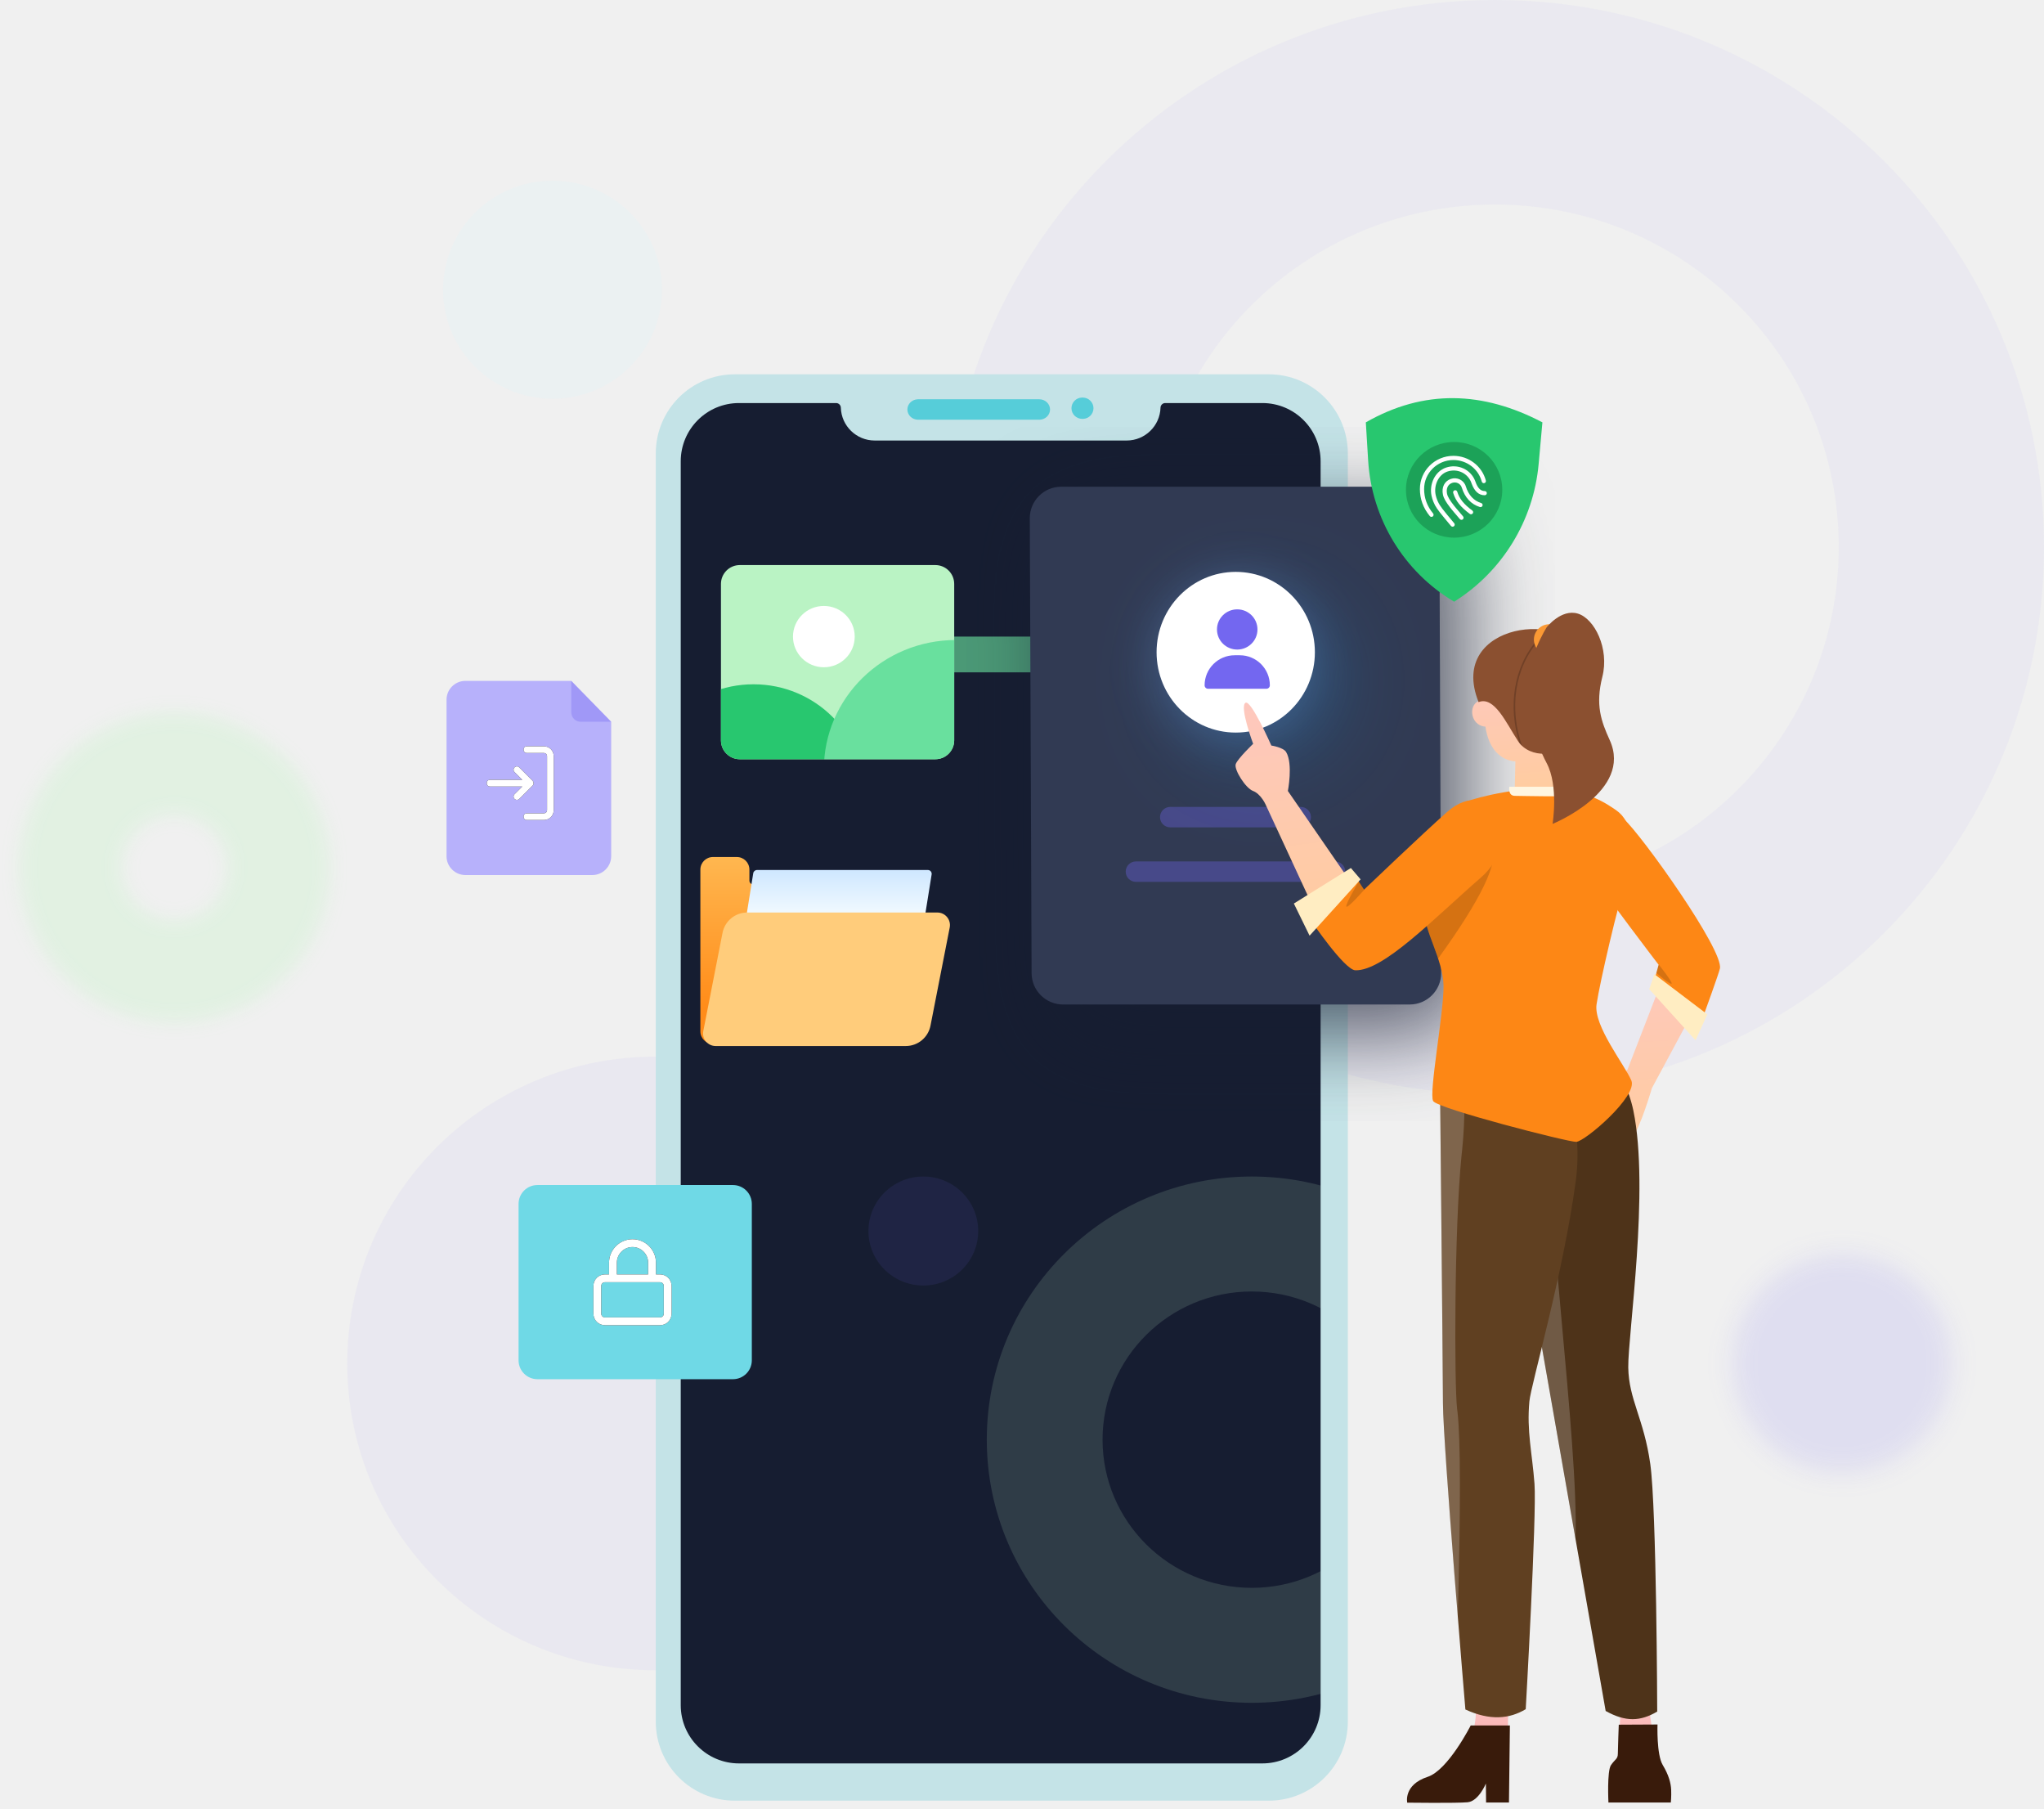
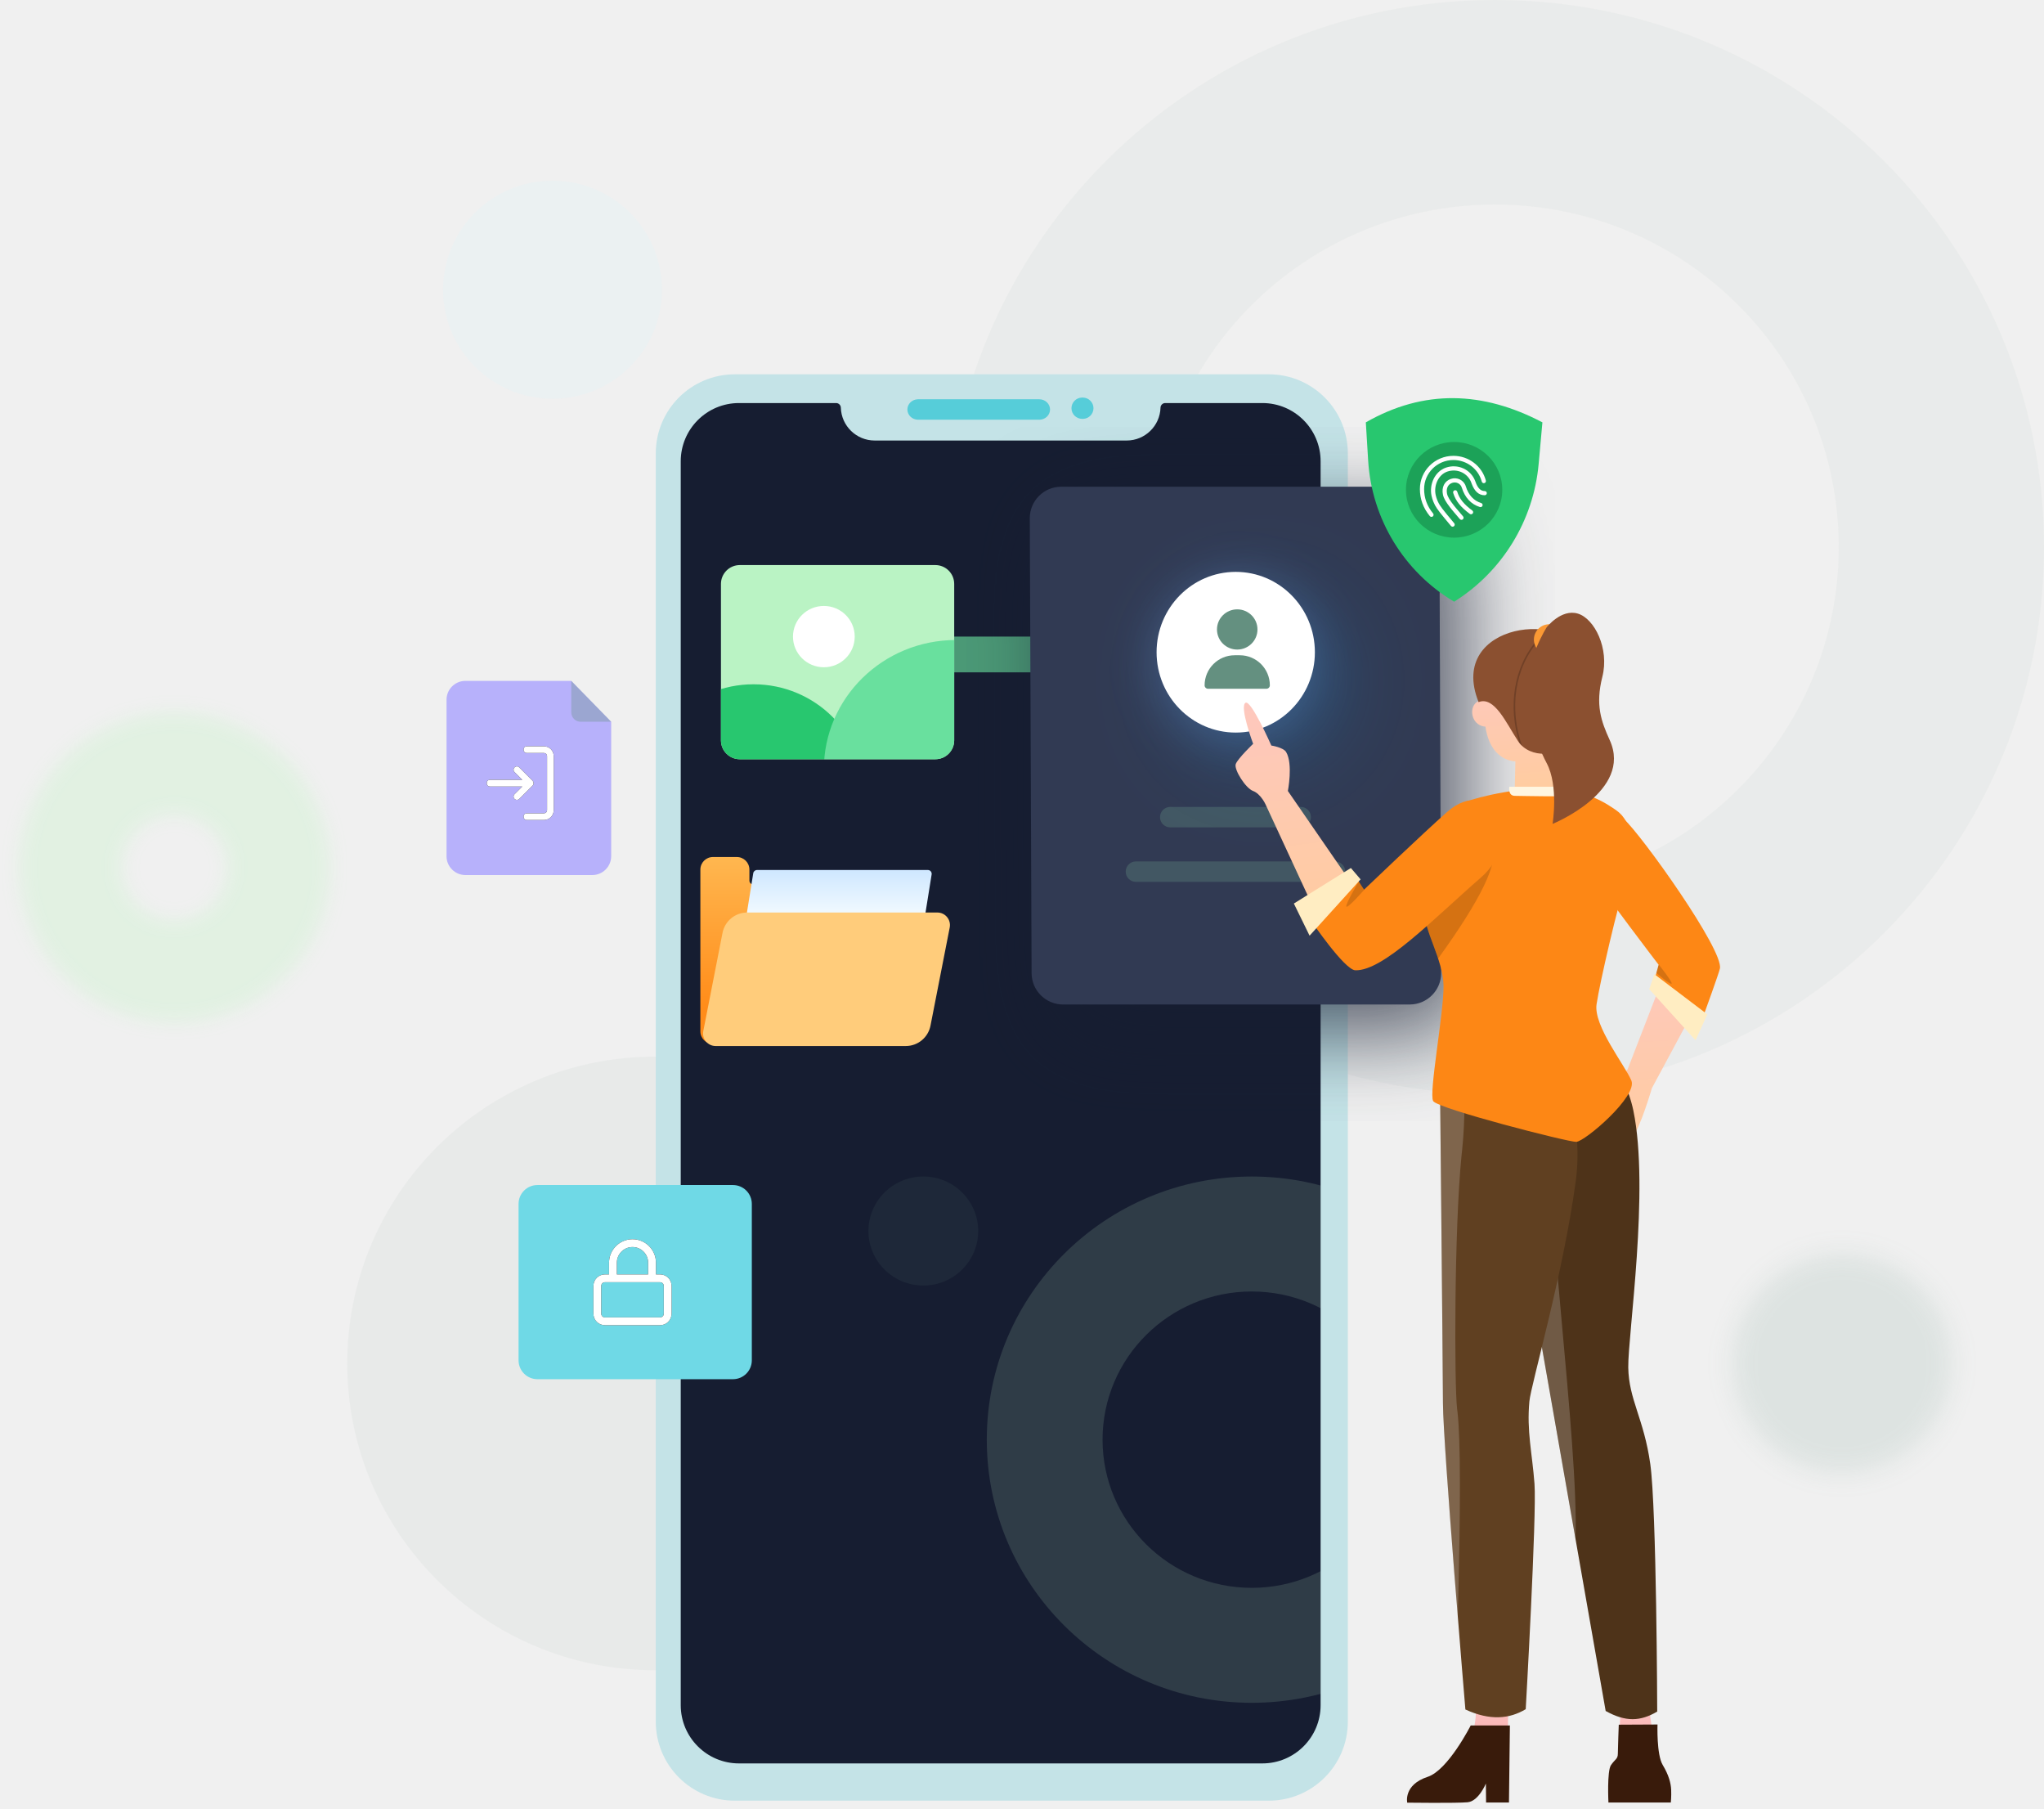
<svg xmlns="http://www.w3.org/2000/svg" width="650" height="575" viewBox="0 0 650 575" fill="none">
  <g id="Illustration">
    <g id="Shape">
-       <path id="Oval" opacity="0.053" fill-rule="evenodd" clip-rule="evenodd" d="M650 173.93C650 77.871 571.829 0 475.402 0C378.974 0 300.804 77.871 300.804 173.93C300.804 269.988 378.974 347.859 475.402 347.859C571.829 347.859 650 269.988 650 173.93ZM366.074 173.93C366.074 113.781 415.022 65.02 475.402 65.02C535.782 65.02 584.729 113.781 584.729 173.93C584.729 234.078 535.782 282.839 475.402 282.839C415.022 282.839 366.074 234.078 366.074 173.93Z" fill="#7367F0" />
+       <path id="Oval" opacity="0.053" fill-rule="evenodd" clip-rule="evenodd" d="M650 173.93C650 77.871 571.829 0 475.402 0C378.974 0 300.804 77.871 300.804 173.93C300.804 269.988 378.974 347.859 475.402 347.859C571.829 347.859 650 269.988 650 173.93ZM366.074 173.93C366.074 113.781 415.022 65.02 475.402 65.02C535.782 65.02 584.729 113.781 584.729 173.93C584.729 234.078 535.782 282.839 475.402 282.839C415.022 282.839 366.074 234.078 366.074 173.93Z" fill="#649080" />
      <g id="Oval_2" opacity="0.141" filter="url(#filter0_f)">
        <path fill-rule="evenodd" clip-rule="evenodd" d="M104.993 275.795C104.993 248.563 82.833 226.488 55.497 226.488C28.16 226.488 6 248.563 6 275.795C6 303.027 28.16 325.102 55.497 325.102C82.833 325.102 104.993 303.027 104.993 275.795ZM38.635 275.795C38.635 266.518 46.184 258.998 55.497 258.998C64.809 258.998 72.358 266.518 72.358 275.795C72.358 285.072 64.809 292.592 55.497 292.592C46.184 292.592 38.635 285.072 38.635 275.795Z" fill="#8BF78F" />
      </g>
-       <ellipse id="Oval_3" cx="208.338" cy="433.469" rx="97.905" ry="97.531" fill="#7367F0" fill-opacity="0.061" />
+       <ellipse id="Oval_3" cx="208.338" cy="433.469" rx="97.905" ry="97.531" fill="#649080" fill-opacity="0.061" />
      <ellipse id="Oval_4" opacity="0.141" cx="175.702" cy="92.112" rx="34.811" ry="34.678" fill="#CEF5FF" />
      <g id="Oval_5" filter="url(#filter1_f)">
-         <ellipse cx="585.818" cy="433.469" rx="34.811" ry="34.678" fill="#7367F0" fill-opacity="0.136" />
+         <ellipse cx="585.818" cy="433.469" rx="34.811" ry="34.678" fill="#649080" fill-opacity="0.136" />
      </g>
    </g>
    <g id="File Organizer">
      <g id="Phone3">
        <path id="Rectangle" fill-rule="evenodd" clip-rule="evenodd" d="M208.539 144.137C208.539 130.254 219.793 119 233.676 119H403.481C417.364 119 428.618 130.254 428.618 144.137V547.336C428.618 561.218 417.364 572.473 403.481 572.473H233.676C219.793 572.473 208.539 561.218 208.539 547.336V144.137Z" fill="#C4E3E7" />
        <g id="Group 48">
          <path id="Rectangle_2" fill-rule="evenodd" clip-rule="evenodd" d="M216.477 146.66C216.477 136.431 224.769 128.138 234.999 128.138H265.888C266.701 128.138 267.366 128.784 267.39 129.597V129.597C267.559 135.419 272.328 140.051 278.153 140.051H358.284C364.108 140.051 368.877 135.419 369.047 129.597V129.597C369.07 128.784 369.736 128.138 370.548 128.138H401.438C411.667 128.138 419.96 136.431 419.96 146.66V542.105C419.96 552.334 411.667 560.627 401.438 560.627H234.999C224.769 560.627 216.477 552.334 216.477 542.105V146.66Z" fill="#161D31" />
          <mask id="mask0" mask-type="alpha" maskUnits="userSpaceOnUse" x="216" y="128" width="204" height="433">
            <path id="Rectangle_3" fill-rule="evenodd" clip-rule="evenodd" d="M216.477 146.66C216.477 136.431 224.769 128.138 234.999 128.138H265.888C266.701 128.138 267.366 128.784 267.39 129.597V129.597C267.559 135.419 272.328 140.051 278.153 140.051H358.284C364.108 140.051 368.877 135.419 369.047 129.597V129.597C369.07 128.784 369.736 128.138 370.548 128.138H401.438C411.667 128.138 419.96 136.431 419.96 146.66V542.105C419.96 552.334 411.667 560.627 401.438 560.627H234.999C224.769 560.627 216.477 552.334 216.477 542.105V146.66Z" fill="white" />
          </mask>
          <g mask="url(#mask0)">
-             <ellipse id="Oval_6" opacity="0.099" cx="293.623" cy="391.368" rx="17.453" ry="17.328" fill="#7367F0" />
+             <ellipse id="Oval_6" opacity="0.099" cx="293.623" cy="391.368" rx="17.453" ry="17.328" fill="#649080" />
            <path id="Oval_7" opacity="0.141" fill-rule="evenodd" clip-rule="evenodd" d="M398.068 374.04C444.606 374.04 482.333 411.496 482.333 457.7C482.333 503.904 444.606 541.359 398.068 541.359C351.53 541.359 313.803 503.904 313.803 457.7C313.803 411.496 351.53 374.04 398.068 374.04ZM398.068 410.59C371.862 410.59 350.618 431.682 350.618 457.7C350.618 483.717 371.862 504.809 398.068 504.809C424.274 504.809 445.518 483.717 445.518 457.7C445.518 431.682 424.274 410.59 398.068 410.59Z" fill="#C8F5D0" />
            <path id="Rectangle_4" fill-rule="evenodd" clip-rule="evenodd" d="M241.264 208.075C241.264 204.934 243.809 202.389 246.949 202.389H391.019C394.159 202.389 396.704 204.934 396.704 208.075V208.075C396.704 211.215 394.159 213.76 391.019 213.76H246.949C243.809 213.76 241.264 211.215 241.264 208.075V208.075Z" fill="#68DE9E" fill-opacity="0.642" />
          </g>
        </g>
        <path id="Path" d="M330.508 126.939C332.39 126.939 333.916 128.394 333.916 130.188C333.916 131.942 332.457 133.372 330.632 133.435L330.508 133.437H291.962C290.08 133.437 288.554 131.982 288.554 130.188C288.554 128.433 290.013 127.004 291.838 126.941L291.962 126.939H330.508Z" fill="#56CDD9" />
        <path id="Path_2" d="M344.322 126.397C346.205 126.397 347.731 127.913 347.731 129.782C347.731 131.609 346.272 133.099 344.447 133.164L344.322 133.166H344.143C342.261 133.166 340.734 131.651 340.734 129.782C340.734 127.954 342.193 126.465 344.018 126.4L344.143 126.397H344.322Z" fill="#56CDD9" />
      </g>
      <g id="Icon54">
        <g id="Group 37">
          <path id="Rectangle_5" fill-rule="evenodd" clip-rule="evenodd" d="M222.72 276.463C222.72 274.254 224.511 272.463 226.72 272.463L234.313 272.463C236.523 272.463 238.313 274.254 238.313 276.463V279.966C238.313 280.639 238.859 281.185 239.533 281.185H289.542C291.751 281.185 293.542 282.976 293.542 285.185V327.883C293.542 330.092 291.751 331.883 289.542 331.883H226.72C224.511 331.883 222.72 330.092 222.72 327.883V276.463Z" fill="url(#paint0_linear)" />
          <path id="Rectangle_6" fill-rule="evenodd" clip-rule="evenodd" d="M239.536 277.616C239.631 277.025 240.141 276.59 240.739 276.59H295.061C295.812 276.59 296.384 277.261 296.265 278.003L288.105 328.794C288.01 329.385 287.5 329.82 286.901 329.82H232.579C231.829 329.82 231.256 329.149 231.375 328.408L239.536 277.616Z" fill="url(#paint1_linear)" />
          <path id="Rectangle_7" fill-rule="evenodd" clip-rule="evenodd" d="M298.086 290.108C300.604 290.108 302.496 292.406 302.012 294.877L295.899 326.091C295.163 329.845 291.873 332.554 288.048 332.554H227.579C225.061 332.554 223.17 330.256 223.654 327.785L229.767 296.57C230.502 292.816 233.792 290.108 237.617 290.108L298.086 290.108Z" fill="#FFCC7B" />
        </g>
      </g>
      <g id="Group 28">
        <path id="Rectangle_8" fill-rule="evenodd" clip-rule="evenodd" d="M142 222.468C142 219.154 144.686 216.468 148 216.468H181.667L194.359 229.463V272.197C194.359 275.511 191.673 278.197 188.359 278.197H148C144.686 278.197 142 275.511 142 272.197V222.468Z" fill="#B7B1FB" />
        <g id="Icon">
          <path id="Mask" fill-rule="evenodd" clip-rule="evenodd" d="M176.099 257.505V240.458C176.099 238.647 174.714 237.262 172.903 237.262H167.575C166.935 237.262 166.509 237.688 166.509 238.327C166.509 238.966 166.935 239.393 167.575 239.393H172.903C173.542 239.393 173.968 239.819 173.968 240.458V257.505C173.968 258.144 173.542 258.57 172.903 258.57H167.575C166.935 258.57 166.509 258.996 166.509 259.636C166.509 260.275 166.935 260.701 167.575 260.701H172.903C174.714 260.701 176.099 259.316 176.099 257.505ZM169.599 248.555C169.706 248.875 169.706 249.194 169.599 249.408C169.599 249.514 169.493 249.621 169.386 249.727L165.124 253.989C164.91 254.202 164.591 254.308 164.378 254.308C164.165 254.308 163.845 254.202 163.632 253.989C163.205 253.563 163.205 252.923 163.632 252.497L166.083 250.047H155.853C155.213 250.047 154.787 249.621 154.787 248.981C154.787 248.342 155.213 247.916 155.853 247.916H166.083L163.632 245.465C163.205 245.039 163.205 244.4 163.632 243.974C164.058 243.548 164.697 243.548 165.124 243.974L169.386 248.236C169.439 248.289 169.466 248.342 169.493 248.395C169.519 248.449 169.546 248.502 169.599 248.555Z" fill="black" />
          <mask id="mask1" mask-type="alpha" maskUnits="userSpaceOnUse" x="154" y="237" width="23" height="24">
            <path id="Mask_2" fill-rule="evenodd" clip-rule="evenodd" d="M176.099 257.505V240.458C176.099 238.647 174.714 237.262 172.903 237.262H167.575C166.935 237.262 166.509 237.688 166.509 238.327C166.509 238.966 166.935 239.393 167.575 239.393H172.903C173.542 239.393 173.968 239.819 173.968 240.458V257.505C173.968 258.144 173.542 258.57 172.903 258.57H167.575C166.935 258.57 166.509 258.996 166.509 259.636C166.509 260.275 166.935 260.701 167.575 260.701H172.903C174.714 260.701 176.099 259.316 176.099 257.505ZM169.599 248.555C169.706 248.875 169.706 249.194 169.599 249.408C169.599 249.514 169.493 249.621 169.386 249.727L165.124 253.989C164.91 254.202 164.591 254.308 164.378 254.308C164.165 254.308 163.845 254.202 163.632 253.989C163.205 253.563 163.205 252.923 163.632 252.497L166.083 250.047H155.853C155.213 250.047 154.787 249.621 154.787 248.981C154.787 248.342 155.213 247.916 155.853 247.916H166.083L163.632 245.465C163.205 245.039 163.205 244.4 163.632 243.974C164.058 243.548 164.697 243.548 165.124 243.974L169.386 248.236C169.439 248.289 169.466 248.342 169.493 248.395C169.519 248.449 169.546 248.502 169.599 248.555Z" fill="white" />
          </mask>
          <g mask="url(#mask1)">
            <g id="Icon Color">
              <rect id="ð¨ Icon Color" x="152.656" y="236.196" width="25.575" height="25.57" fill="white" />
            </g>
          </g>
        </g>
-         <path id="Path_3" opacity="0.34" d="M194.358 229.463H184.666C183.009 229.463 181.666 228.12 181.666 226.463V216.468L194.358 229.463Z" fill="#7367F0" />
+         <path id="Path_3" opacity="0.34" d="M194.358 229.463H184.666C183.009 229.463 181.666 228.12 181.666 226.463V216.468L194.358 229.463Z" fill="#649080" />
      </g>
      <g id="Group">
        <path id="Rectangle_9" fill-rule="evenodd" clip-rule="evenodd" d="M164.907 382.748C164.907 379.434 167.594 376.748 170.907 376.748H233.082C236.396 376.748 239.082 379.434 239.082 382.748V432.477C239.082 435.791 236.396 438.477 233.082 438.477H170.907C167.594 438.477 164.907 435.791 164.907 432.477V382.748Z" fill="#6FD9E6" />
        <g id="Icon_2">
          <path id="Mask_3" fill-rule="evenodd" clip-rule="evenodd" d="M209.841 405.159H208.598V401.43C208.598 397.328 205.241 393.972 201.138 393.972C197.036 393.972 193.679 397.328 193.679 401.43V405.159H192.436C190.322 405.159 188.706 406.774 188.706 408.888V417.589C188.706 419.702 190.322 421.317 192.436 421.317H209.841C211.954 421.317 213.57 419.702 213.57 417.589V408.888C213.57 406.774 211.954 405.159 209.841 405.159ZM196.165 401.43C196.165 398.695 198.403 396.458 201.138 396.458C203.873 396.458 206.111 398.695 206.111 401.43V405.159H196.165V401.43ZM209.841 418.831C210.587 418.831 211.084 418.334 211.084 417.589V408.888C211.084 408.142 210.587 407.645 209.841 407.645H192.436C191.69 407.645 191.192 408.142 191.192 408.888V417.589C191.192 418.334 191.69 418.831 192.436 418.831H209.841Z" fill="black" />
          <mask id="mask2" mask-type="alpha" maskUnits="userSpaceOnUse" x="188" y="393" width="26" height="29">
            <path id="Mask_4" fill-rule="evenodd" clip-rule="evenodd" d="M209.841 405.159H208.598V401.43C208.598 397.328 205.241 393.972 201.138 393.972C197.036 393.972 193.679 397.328 193.679 401.43V405.159H192.436C190.322 405.159 188.706 406.774 188.706 408.888V417.589C188.706 419.702 190.322 421.317 192.436 421.317H209.841C211.954 421.317 213.57 419.702 213.57 417.589V408.888C213.57 406.774 211.954 405.159 209.841 405.159ZM196.165 401.43C196.165 398.695 198.403 396.458 201.138 396.458C203.873 396.458 206.111 398.695 206.111 401.43V405.159H196.165V401.43ZM209.841 418.831C210.587 418.831 211.084 418.334 211.084 417.589V408.888C211.084 408.142 210.587 407.645 209.841 407.645H192.436C191.69 407.645 191.192 408.142 191.192 408.888V417.589C191.192 418.334 191.69 418.831 192.436 418.831H209.841Z" fill="white" />
          </mask>
          <g mask="url(#mask2)">
            <g id="Icon Color_2">
              <rect id="ð¨ Icon Color_2" x="186.22" y="392.729" width="29.837" height="29.832" fill="white" />
            </g>
          </g>
        </g>
      </g>
      <g id="Group 34">
        <path id="Rectangle_10" d="M229.265 185.646C229.265 182.333 231.951 179.646 235.265 179.646H297.44C300.754 179.646 303.44 182.333 303.44 185.646V235.376C303.44 238.69 300.754 241.376 297.44 241.376H235.265C231.951 241.376 229.265 238.69 229.265 235.376V185.646Z" fill="#BAF3C4" />
        <mask id="mask3" mask-type="alpha" maskUnits="userSpaceOnUse" x="229" y="179" width="75" height="63">
          <path id="Rectangle_11" d="M229.265 185.646C229.265 182.333 231.951 179.646 235.265 179.646H297.44C300.754 179.646 303.44 182.333 303.44 185.646V235.376C303.44 238.69 300.754 241.376 297.44 241.376H235.265C231.951 241.376 229.265 238.69 229.265 235.376V185.646Z" fill="white" />
        </mask>
        <g mask="url(#mask3)">
          <ellipse id="Oval_8" cx="261.989" cy="202.389" rx="9.817" ry="9.747" fill="white" />
          <ellipse id="Oval_9" cx="239.627" cy="252.747" rx="35.451" ry="35.197" fill="#28C76F" />
          <ellipse id="Oval_10" cx="303.986" cy="244.625" rx="41.996" ry="41.153" fill="#69E09E" />
        </g>
      </g>
      <g id="Group 23">
        <g id="Rectangle_12" filter="url(#filter2_d)">
          <path fill-rule="evenodd" clip-rule="evenodd" d="M327.477 164.778C327.455 159.239 331.939 154.738 337.477 154.738H447.72C453.227 154.738 457.698 159.191 457.72 164.698L458.295 309.31C458.317 314.848 453.833 319.35 448.295 319.35H338.052C332.545 319.35 328.074 314.897 328.052 309.39L327.477 164.778Z" fill="#313A53" />
        </g>
-         <path id="Rectangle_13" opacity="0.34" d="M368.889 259.786C368.889 257.992 370.343 256.537 372.138 256.537H413.635C415.43 256.537 416.884 257.992 416.884 259.786V259.786C416.884 261.581 415.43 263.035 413.635 263.035H372.138C370.343 263.035 368.889 261.581 368.889 259.786V259.786Z" fill="#7367F0" />
-         <path id="Rectangle_14" opacity="0.34" d="M357.98 277.114C357.98 275.32 359.435 273.865 361.229 273.865H424.543C426.338 273.865 427.792 275.32 427.792 277.114V277.114C427.792 278.908 426.338 280.363 424.543 280.363H361.229C359.435 280.363 357.98 278.908 357.98 277.114V277.114Z" fill="#7367F0" />
+         <path id="Rectangle_13" opacity="0.34" d="M368.889 259.786C368.889 257.992 370.343 256.537 372.138 256.537H413.635C415.43 256.537 416.884 257.992 416.884 259.786V259.786C416.884 261.581 415.43 263.035 413.635 263.035H372.138C370.343 263.035 368.889 261.581 368.889 259.786V259.786Z" fill="#649080" />
+         <path id="Rectangle_14" opacity="0.34" d="M357.98 277.114C357.98 275.32 359.435 273.865 361.229 273.865H424.543C426.338 273.865 427.792 275.32 427.792 277.114V277.114C427.792 278.908 426.338 280.363 424.543 280.363H361.229C359.435 280.363 357.98 278.908 357.98 277.114V277.114Z" fill="#649080" />
        <g id="Icon8">
          <g id="Oval_11" filter="url(#filter3_dd)">
            <ellipse cx="392.968" cy="207.357" rx="25.17" ry="25.545" fill="white" />
          </g>
          <g id="Group 70">
-             <path id="Combined Shape" fill-rule="evenodd" clip-rule="evenodd" d="M393.443 206.51C396.999 206.51 399.882 203.648 399.882 200.117C399.882 196.587 396.999 193.725 393.443 193.725C389.887 193.725 387.004 196.587 387.004 200.117C387.004 203.648 389.887 206.51 393.443 206.51ZM392.631 208.32C387.35 208.32 383.069 212.601 383.069 217.881C383.069 218.485 383.559 218.974 384.162 218.974H402.724C403.327 218.974 403.817 218.485 403.817 217.881C403.817 212.601 399.536 208.32 394.255 208.32H392.631Z" fill="#7367F0" />
+             <path id="Combined Shape" fill-rule="evenodd" clip-rule="evenodd" d="M393.443 206.51C396.999 206.51 399.882 203.648 399.882 200.117C399.882 196.587 396.999 193.725 393.443 193.725C389.887 193.725 387.004 196.587 387.004 200.117C387.004 203.648 389.887 206.51 393.443 206.51ZM392.631 208.32C387.35 208.32 383.069 212.601 383.069 217.881C383.069 218.485 383.559 218.974 384.162 218.974H402.724C403.327 218.974 403.817 218.485 403.817 217.881C403.817 212.601 399.536 208.32 394.255 208.32H392.631Z" fill="#649080" />
          </g>
        </g>
      </g>
      <g id="Wom3.5">
        <g id="RArm">
          <path id="Path_4" fill-rule="evenodd" clip-rule="evenodd" d="M517.545 340.072C517.545 340.072 505.347 352.052 506.095 353.223C506.843 354.403 512.99 351.663 512.99 351.663C512.99 351.663 505.321 364.247 506.899 365.214C508.476 366.181 516.545 364.223 519.019 361.629C521.494 359.035 525.312 345.945 525.312 345.945L543.865 311.45L530.41 306.827L517.545 340.072Z" fill="url(#paint2_linear)" />
          <path id="Path_5" fill-rule="evenodd" clip-rule="evenodd" d="M505.088 276.306C510.211 284.208 527.455 306.729 527.455 306.729L526.198 311.222L542.045 322.008C542.045 322.008 546.547 309.66 546.938 307.923C548.226 302.193 522.192 265.626 516.362 260.342C507.184 252.022 497.26 264.229 505.088 276.306Z" fill="#FD8715" />
          <path id="Path_6" fill-rule="evenodd" clip-rule="evenodd" d="M531.576 312.707C531.872 312.135 527.48 306.648 527.48 306.648L526.736 309.316C526.736 309.316 531.281 313.28 531.576 312.707Z" fill="black" fill-opacity="0.16" />
          <path id="Path 70" fill-rule="evenodd" clip-rule="evenodd" d="M526.1 309.714L542.936 322.479L539.184 330.734L524.464 314.478L526.1 309.714Z" fill="#FFEDC2" />
        </g>
        <g id="RLeg">
          <path id="Path_7" fill-rule="evenodd" clip-rule="evenodd" d="M515.472 542.024L514.537 557.842L526.524 558.152L524.271 542.024H515.472Z" fill="url(#paint3_linear)" />
          <path id="Path_8" fill-rule="evenodd" clip-rule="evenodd" d="M527.092 548.256C527.092 548.256 526.756 557.782 528.743 561.108C530.743 564.433 531.348 567.012 531.437 569.001C531.531 571.133 531.328 573.065 531.328 573.065H511.488C511.488 573.065 510.991 563.042 512.305 561.152C513.619 559.263 514.481 559.23 514.481 557.56C514.492 555.89 514.776 548.318 514.776 548.318L527.092 548.256Z" fill="#391B0B" />
          <path id="Path_9" fill-rule="evenodd" clip-rule="evenodd" d="M473.239 330.841L504.336 327.485L504.793 327.906C507.009 330.003 516.641 339.739 519.408 353.048C524.633 378.173 517.64 424.578 517.795 434.753C517.943 444.929 522.786 451.069 524.799 465.456C526.811 479.843 527.001 544.143 527.001 544.143C521.665 547.283 516.97 547.507 510.607 543.955L473.239 330.841Z" fill="#4E3319" />
          <path id="Path_10" fill-rule="evenodd" clip-rule="evenodd" d="M501.016 489.256L473.239 330.841L490.529 328.975C491.299 384.008 502.052 458.397 501.016 489.256Z" fill="white" fill-opacity="0.192" />
        </g>
        <g id="LLeg">
          <path id="Path_11" fill-rule="evenodd" clip-rule="evenodd" d="M479.609 540.361L469.387 540.526C469.387 540.526 470.059 551.06 466.128 554.628L465.913 554.815C461.168 558.764 479.476 557.339 479.476 557.339L479.609 540.361Z" fill="url(#paint4_linear)" />
          <path id="Path_12" fill-rule="evenodd" clip-rule="evenodd" d="M480.151 548.573L479.857 573.056L472.578 573.061L472.515 567.028C472.515 567.028 470.219 572.653 466.71 572.978C463.191 573.303 447.509 573.104 447.509 573.104C447.509 573.104 446.206 567.456 454.012 564.891C460.505 562.759 467.684 548.573 467.684 548.573H480.151Z" fill="#391B0B" />
          <path id="Path_13" fill-rule="evenodd" clip-rule="evenodd" d="M457.814 333.019L492.733 331.844L492.994 332.323C494.688 335.514 503.972 354.195 501.106 375.428C497.082 405.232 486.853 440.171 486.352 445.509C485.459 455.025 487.245 461.915 487.977 471.744C488.709 481.573 485.185 543.391 485.185 543.391C480.003 546.485 473.837 547.092 465.998 543.484C465.998 543.484 458.921 459.518 458.869 446.229C458.817 432.941 457.814 333.019 457.814 333.019Z" fill="#604021" />
          <path id="Path_14" fill-rule="evenodd" clip-rule="evenodd" d="M465 365.255L464.768 367.463C462.441 390.748 462.458 440.198 463.36 447.824L463.483 448.807C464.483 457.412 464.515 479.26 463.58 514.35L462.364 499.208C460.058 470.072 458.893 452.412 458.869 446.229L458.827 439.83C458.626 413.956 457.814 333.018 457.814 333.018L465.179 332.771C465.966 345.547 465.906 356.375 465 365.255Z" fill="white" fill-opacity="0.192" />
        </g>
        <g id="Head">
          <path id="Path_15" fill-rule="evenodd" clip-rule="evenodd" d="M471.13 222.653C466.834 223.12 467.138 230.619 472.368 231.011C473.437 238.24 477.25 241.684 481.898 242.083L481.64 253.018L502.199 253.006C502.199 253.006 496.41 245.281 496.699 234.706C496.987 224.13 496.505 214.196 496.505 214.196L469.876 214.67L471.13 222.653Z" fill="url(#paint5_linear)" />
          <path id="Path_16" fill-rule="evenodd" clip-rule="evenodd" d="M470.195 223.215C475.199 221.25 478.896 229.709 482.725 235.589C486.554 241.468 496.474 240.469 497.841 235.589C503.017 224.899 507.478 210.367 501.438 209.174C500.587 193.726 459.859 197.373 470.195 223.215Z" fill="#8B5030" />
          <path id="Combined Shape_2" fill-rule="evenodd" clip-rule="evenodd" d="M498.141 203.079H489.281H489.169L489.095 203.162C481.246 211.86 479.5 224.681 483.191 236.235C483.447 236.556 483.724 236.853 484.017 237.126C479.932 225.481 481.513 212.381 489.392 203.579H498.734C498.544 203.406 498.346 203.24 498.141 203.079Z" fill="black" fill-opacity="0.199" />
          <ellipse id="Oval_12" cx="492.697" cy="203.329" rx="4.909" ry="4.873" fill="#FB9934" />
        </g>
        <g id="Body">
          <path id="Path_17" fill-rule="evenodd" clip-rule="evenodd" d="M465.736 255.135C461.149 261.825 453.505 284.53 453.071 289.637C452.583 295.529 458.945 304.915 459.049 313.444C459.142 321.974 454.304 347.658 455.758 350.058C457.2 352.457 498.554 363.079 501.252 363.022C503.939 362.964 520.901 348.507 518.773 343.511C516.633 338.515 506.7 326.099 507.712 319.292C508.712 312.485 514.521 287.36 517.405 278.809C520.278 270.257 519.32 261.279 513.959 257.6C511.305 255.779 504.226 250.606 491.619 250.63C479.012 250.654 466.092 254.617 465.736 255.135Z" fill="#FD8715" />
          <path id="Path 68" fill-rule="evenodd" clip-rule="evenodd" d="M479.971 250.141C479.971 250.141 479.44 253.018 481.763 253.018C484.085 253.018 499.665 253.527 501.774 252.617C503.884 251.708 503.251 250.141 503.251 250.141H479.971Z" fill="#FFF6E1" />
          <path id="Path_18" fill-rule="evenodd" clip-rule="evenodd" d="M459.078 269.604L459.219 269.533C467.714 265.323 472.817 265.137 474.527 268.975C476.738 273.937 471.004 285.858 457.327 304.74C455.448 299.013 452.746 293.553 453.071 289.637C453.322 286.681 455.988 277.832 459.078 269.604Z" fill="black" fill-opacity="0.16" />
        </g>
        <g id="LArm">
          <path id="Path_19" fill-rule="evenodd" clip-rule="evenodd" d="M402.413 255.658C402.413 255.658 400.883 252.36 398.477 251.468C396.072 250.576 392.393 244.665 392.962 242.949C393.531 241.233 398.507 236.473 398.507 236.473C398.507 236.473 394.108 224.753 396.056 223.43C397.777 222.261 404.291 237.023 404.291 237.023C404.291 237.023 408.121 237.596 409.004 239.106C411.232 242.91 409.548 251.468 409.548 251.468L432.156 284.267L421.782 297.472L402.413 255.658Z" fill="url(#paint6_linear)" />
          <path id="Path_20" fill-rule="evenodd" clip-rule="evenodd" d="M460.125 258.201C452.479 264.945 433.777 282.836 433.777 282.836C433.777 282.836 430.999 278.609 430.999 278.609L417.013 292.828C417.013 292.828 427.563 308.364 430.999 308.473C439.95 308.756 455.989 291.976 471.068 278.874C484.588 267.126 474.377 245.631 460.125 258.201Z" fill="#FD8715" />
          <path id="Path_21" fill-rule="evenodd" clip-rule="evenodd" d="M433.832 282.857C433.832 282.857 428.586 288.881 428.153 288.224C427.72 287.567 432.11 280.244 432.11 280.244L433.832 282.857Z" fill="black" fill-opacity="0.16" />
          <path id="Path 69" fill-rule="evenodd" clip-rule="evenodd" d="M432.673 279.567L416.452 297.472L411.454 287.254L429.587 275.957L432.673 279.567Z" fill="#FFEDC2" />
        </g>
        <path id="Path_22" fill-rule="evenodd" clip-rule="evenodd" d="M491.835 199.45C491.835 199.45 496.429 193.51 501.733 195.069C507.037 196.627 511.834 206.18 509.556 215.159C507.29 224.14 509.159 229.262 511.909 235.315C519.295 251.595 493.721 261.933 493.721 261.933C493.721 261.933 495.717 249.869 491.835 242.584C487.838 235.082 485.568 225.461 485.568 219.574C485.568 209.336 491.835 199.45 491.835 199.45Z" fill="#8B5030" />
      </g>
      <g id="Group 39">
        <path id="Rectangle_15" fill-rule="evenodd" clip-rule="evenodd" d="M434.338 134.277C452.818 123.705 471.55 124.331 490.493 134.277L489.293 147.546C487.666 165.529 477.722 181.716 462.415 191.295V191.295V191.295C446.446 181.783 436.213 164.989 435.08 146.435L434.338 134.277Z" fill="#28C76F" />
        <ellipse id="Oval_13" cx="462.416" cy="155.723" rx="15.315" ry="15.205" fill="#1CA258" />
        <g id="Group 40">
          <path id="Path_23" fill-rule="evenodd" clip-rule="evenodd" d="M462.197 144.922C467.068 144.922 471.284 148.181 472.507 152.778C472.602 153.133 472.388 153.497 472.031 153.591C471.673 153.685 471.306 153.473 471.212 153.118C470.143 149.102 466.456 146.252 462.197 146.252C457.048 146.252 452.875 150.381 452.875 155.472C452.875 158.346 453.824 160.929 455.734 163.247C455.969 163.531 455.927 163.95 455.64 164.183C455.354 164.415 454.932 164.374 454.697 164.089C452.593 161.537 451.535 158.656 451.535 155.472C451.535 149.645 456.309 144.922 462.197 144.922Z" fill="white" />
          <path id="Path_24" fill-rule="evenodd" clip-rule="evenodd" d="M459.827 148.663C463.619 147.367 467.713 149.243 469.112 152.912L469.188 153.122C469.907 155.195 470.885 156.133 472.136 156.117C472.506 156.112 472.81 156.406 472.814 156.774C472.819 157.141 472.523 157.443 472.153 157.447C470.288 157.471 468.903 156.203 468.011 153.807L467.921 153.555C466.843 150.448 463.432 148.838 460.263 149.921C457.41 150.896 455.885 154.344 456.556 157.383C456.686 157.975 456.851 158.506 457.064 159.018L457.255 159.46C457.891 160.856 458.718 161.903 462.454 166.36C462.69 166.643 462.652 167.062 462.367 167.297C462.083 167.532 461.66 167.493 461.423 167.211L459.42 164.808C457.016 161.896 456.473 161.066 455.867 159.626L455.825 159.525C455.582 158.939 455.393 158.334 455.246 157.668C454.441 154.017 456.272 149.879 459.827 148.663Z" fill="white" />
          <path id="Path_25" fill-rule="evenodd" clip-rule="evenodd" d="M461.375 152.255C463.339 151.583 465.512 152.632 466.122 154.593C467.003 157.418 468.623 159.173 471.015 159.927C471.368 160.038 471.563 160.412 471.451 160.762C471.339 161.112 470.962 161.306 470.61 161.195C467.779 160.303 465.847 158.21 464.842 154.986C464.458 153.753 463.07 153.083 461.811 153.513C460.471 153.971 459.808 155.254 460.174 157.01C460.359 157.903 461.094 159.119 462.345 160.703L462.558 160.971C462.734 161.19 462.918 161.414 463.118 161.653L465.271 164.182C465.507 164.465 465.467 164.885 465.182 165.119C464.897 165.353 464.474 165.313 464.238 165.03L462.516 163.012L462.085 162.501C461.881 162.256 461.692 162.026 461.511 161.801L461.077 161.252C459.831 159.642 459.089 158.372 458.861 157.279C458.364 154.891 459.373 152.939 461.375 152.255Z" fill="white" />
          <path id="Path_26" fill-rule="evenodd" clip-rule="evenodd" d="M462.568 155.878C462.922 155.77 463.296 155.968 463.405 156.319C464.127 158.66 465.541 160.321 468.201 162.304C468.497 162.524 468.557 162.941 468.335 163.235C468.113 163.529 467.693 163.588 467.397 163.368C464.531 161.231 462.944 159.368 462.123 156.709C462.015 156.358 462.214 155.986 462.568 155.878Z" fill="white" />
        </g>
      </g>
    </g>
  </g>
  <defs>
    <filter id="filter0_f" x="0.563" y="221.051" width="109.866" height="109.487" filterUnits="userSpaceOnUse" color-interpolation-filters="sRGB">
      <feFlood flood-opacity="0" result="BackgroundImageFix" />
      <feBlend mode="normal" in="SourceGraphic" in2="BackgroundImageFix" result="shape" />
      <feGaussianBlur stdDeviation="2.718" result="effect1_foregroundBlur" />
    </filter>
    <filter id="filter1_f" x="542.852" y="390.637" width="85.931" height="85.665" filterUnits="userSpaceOnUse" color-interpolation-filters="sRGB">
      <feFlood flood-opacity="0" result="BackgroundImageFix" />
      <feBlend mode="normal" in="SourceGraphic" in2="BackgroundImageFix" result="shape" />
      <feGaussianBlur stdDeviation="4.077" result="effect1_foregroundBlur" />
    </filter>
    <filter id="filter2_d" x="307.478" y="135.738" width="186.818" height="220.612" filterUnits="userSpaceOnUse" color-interpolation-filters="sRGB">
      <feFlood flood-opacity="0" result="BackgroundImageFix" />
      <feColorMatrix in="SourceAlpha" type="matrix" values="0 0 0 0 0 0 0 0 0 0 0 0 0 0 0 0 0 0 127 0" />
      <feOffset dx="8" dy="9" />
      <feGaussianBlur stdDeviation="14" />
      <feColorMatrix type="matrix" values="0 0 0 0 0.086 0 0 0 0 0.114 0 0 0 0 0.192 0 0 0 0.7 0" />
      <feBlend mode="normal" in2="BackgroundImageFix" result="effect1_dropShadow" />
      <feBlend mode="normal" in="SourceGraphic" in2="effect1_dropShadow" result="shape" />
    </filter>
    <filter id="filter3_dd" x="347.798" y="162.812" width="106.341" height="107.09" filterUnits="userSpaceOnUse" color-interpolation-filters="sRGB">
      <feFlood flood-opacity="0" result="BackgroundImageFix" />
      <feColorMatrix in="SourceAlpha" type="matrix" values="0 0 0 0 0 0 0 0 0 0 0 0 0 0 0 0 0 0 127 0" />
      <feOffset dx="8" dy="9" />
      <feGaussianBlur stdDeviation="14" />
      <feColorMatrix type="matrix" values="0 0 0 0 0.076 0 0 0 0 0.583 0 0 0 0 0.879 0 0 0 0.229 0" />
      <feBlend mode="normal" in2="BackgroundImageFix" result="effect1_dropShadow" />
      <feColorMatrix in="SourceAlpha" type="matrix" values="0 0 0 0 0 0 0 0 0 0 0 0 0 0 0 0 0 0 127 0" />
      <feOffset dy="2" />
      <feGaussianBlur stdDeviation="7.5" />
      <feColorMatrix type="matrix" values="0 0 0 0 0.504 0 0 0 0 0.7 0 0 0 0 1 0 0 0 0.234 0" />
      <feBlend mode="normal" in2="effect1_dropShadow" result="effect2_dropShadow" />
      <feBlend mode="normal" in="SourceGraphic" in2="effect2_dropShadow" result="shape" />
    </filter>
    <linearGradient id="paint0_linear" x1="299.098" y1="320.699" x2="299.098" y2="251.956" gradientUnits="userSpaceOnUse">
      <stop stop-color="#FF8C19" />
      <stop offset="1" stop-color="#FFC967" />
    </linearGradient>
    <linearGradient id="paint1_linear" x1="290.964" y1="293.294" x2="290.964" y2="261.963" gradientUnits="userSpaceOnUse">
      <stop stop-color="#F8FDFF" />
      <stop offset="1" stop-color="#AAD4FF" />
    </linearGradient>
    <linearGradient id="paint2_linear" x1="502.994" y1="290.908" x2="507.069" y2="361.835" gradientUnits="userSpaceOnUse">
      <stop stop-color="#FDC6C6" />
      <stop offset="1" stop-color="#FFCCA1" />
    </linearGradient>
    <linearGradient id="paint3_linear" x1="512.463" y1="538.098" x2="514.125" y2="557.265" gradientUnits="userSpaceOnUse">
      <stop stop-color="#FDC6C6" />
      <stop offset="1" stop-color="#FAB2B2" />
    </linearGradient>
    <linearGradient id="paint4_linear" x1="462.622" y1="536.167" x2="464.195" y2="556.674" gradientUnits="userSpaceOnUse">
      <stop stop-color="#FDC6C6" />
      <stop offset="1" stop-color="#FAB2B2" />
    </linearGradient>
    <linearGradient id="paint5_linear" x1="462.262" y1="204.745" x2="465.66" y2="250.978" gradientUnits="userSpaceOnUse">
      <stop stop-color="#FDC6C6" />
      <stop offset="1" stop-color="#FFCCA1" />
    </linearGradient>
    <linearGradient id="paint6_linear" x1="386.111" y1="205.324" x2="396.752" y2="292.76" gradientUnits="userSpaceOnUse">
      <stop stop-color="#FDC6C6" />
      <stop offset="1" stop-color="#FFCCA1" />
    </linearGradient>
  </defs>
</svg>
